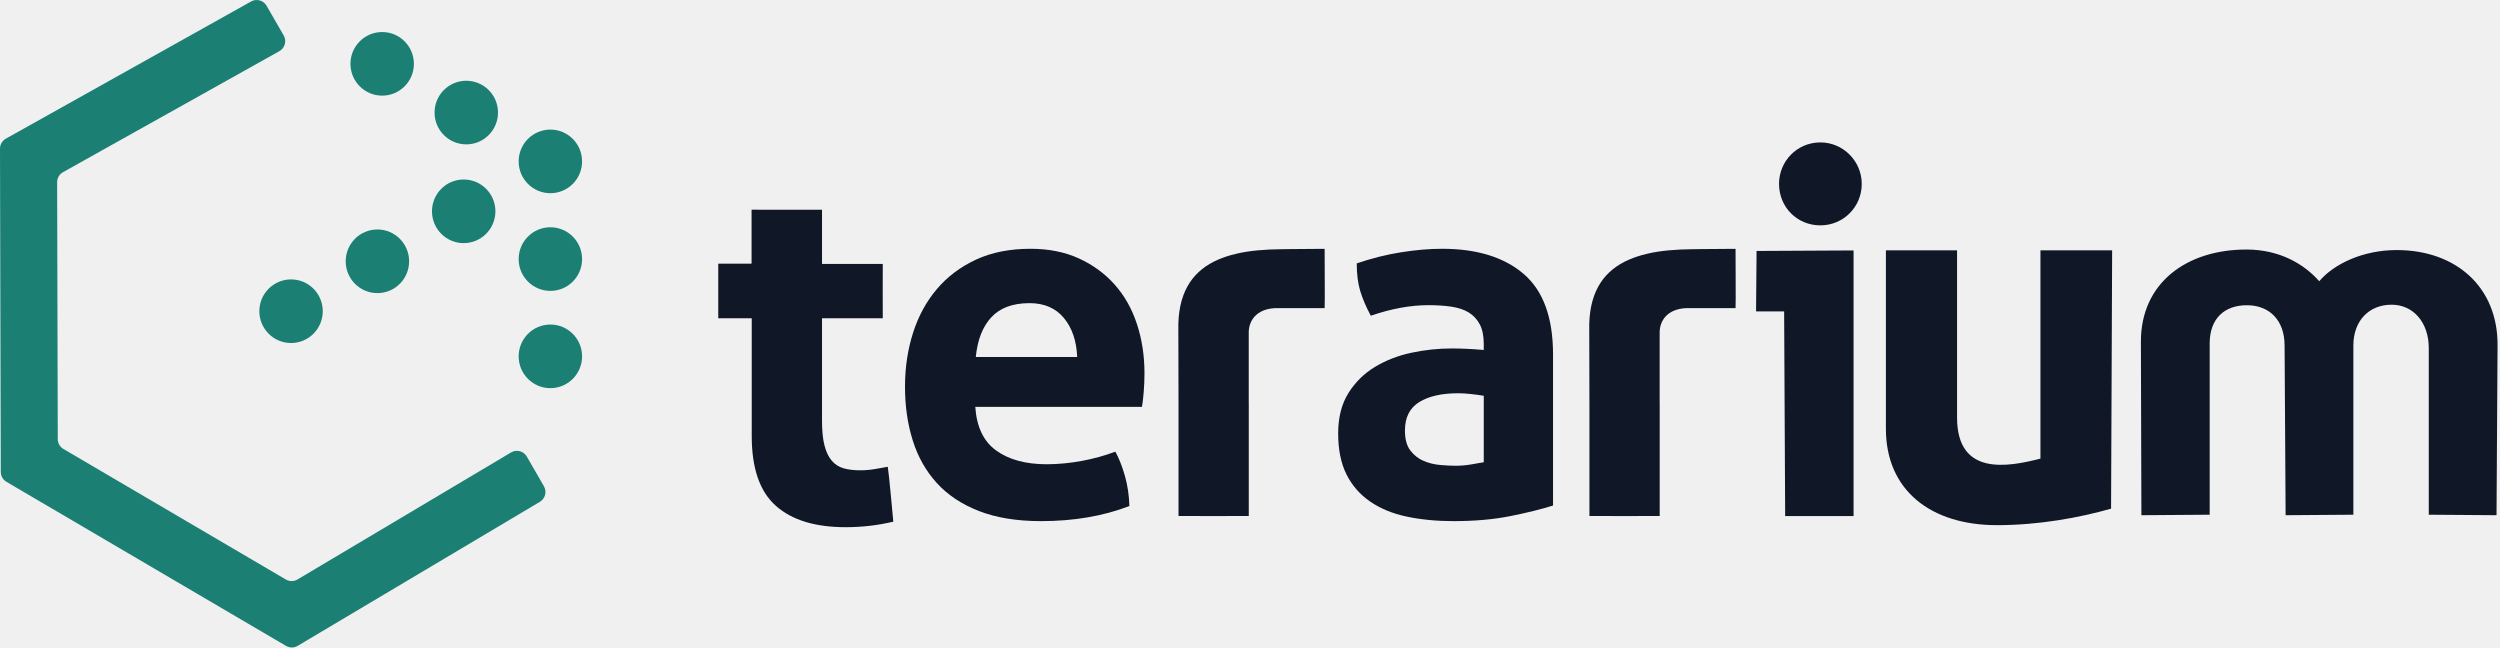
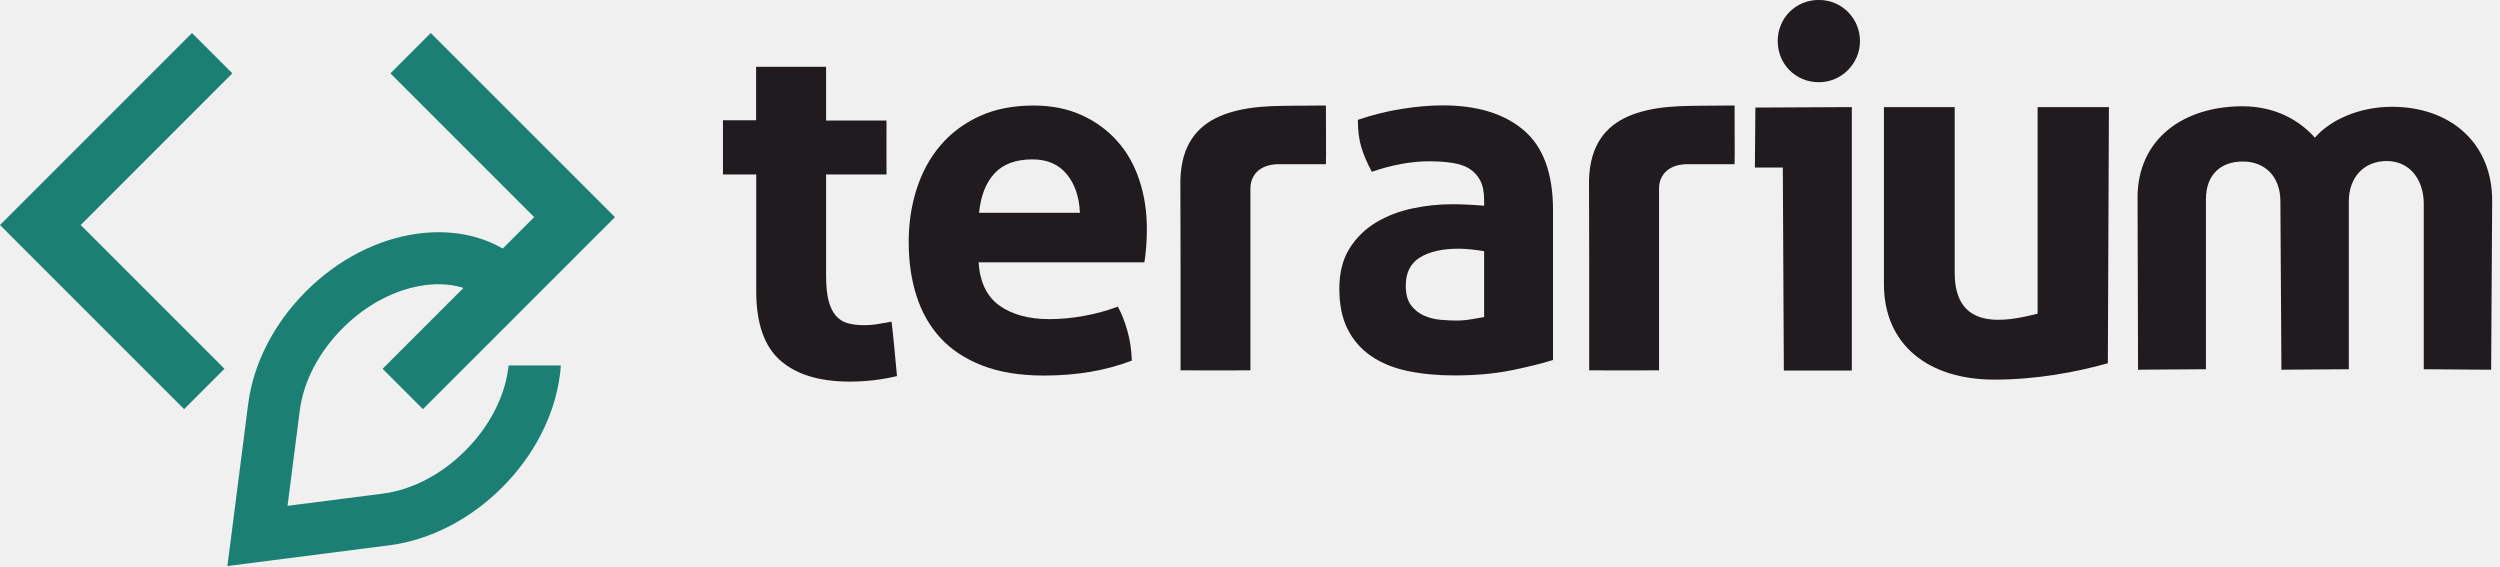
- <svg xmlns="http://www.w3.org/2000/svg" width="139" height="36" viewBox="0 0 139 36" fill="none">
-   <path d="M15.895 32.221L3.526 24.962C3.332 24.848 3.212 24.64 3.212 24.414L3.177 10.132C3.176 9.9 3.301 9.687 3.502 9.574L15.534 2.844C15.843 2.671 15.951 2.277 15.774 1.97L14.82 0.318C14.647 0.017 14.265 -0.089 13.962 0.081L0.325 7.709C0.129 7.819 0.005 8.025 0 8.251V8.253L0.044 26.241C0.044 26.466 0.164 26.675 0.358 26.789L15.905 35.913C16.105 36.03 16.351 36.029 16.549 35.911L30.017 27.901C30.316 27.723 30.417 27.337 30.242 27.035L29.289 25.383C29.112 25.077 28.72 24.974 28.416 25.155L16.539 32.219C16.34 32.337 16.094 32.337 15.895 32.221Z" fill="#1B8073" />
-   <path d="M16.183 15.535C17.157 15.535 17.946 16.327 17.946 17.303C17.946 18.28 17.157 19.072 16.183 19.072C15.209 19.072 14.419 18.28 14.419 17.303C14.419 16.327 15.209 15.535 16.183 15.535Z" fill="#1B8073" />
-   <path d="M30.601 7.205C31.575 7.205 32.364 7.997 32.364 8.973C32.364 9.95 31.575 10.742 30.601 10.742C29.627 10.742 28.837 9.95 28.837 8.973C28.837 7.997 29.627 7.205 30.601 7.205Z" fill="#1B8073" />
-   <path d="M30.601 18.044C31.575 18.044 32.364 18.837 32.364 19.813C32.364 20.79 31.575 21.582 30.601 21.582C29.627 21.582 28.837 20.79 28.837 19.813C28.837 18.837 29.627 18.044 30.601 18.044Z" fill="#1B8073" />
-   <path d="M30.601 12.636C31.575 12.636 32.364 13.428 32.364 14.405C32.364 15.382 31.575 16.174 30.601 16.174C29.627 16.174 28.837 15.382 28.837 14.405C28.837 13.428 29.627 12.636 30.601 12.636Z" fill="#1B8073" />
-   <path d="M21.249 1.781C22.223 1.781 23.013 2.573 23.013 3.55C23.013 4.526 22.223 5.318 21.249 5.318C20.275 5.318 19.485 4.526 19.485 3.55C19.485 2.573 20.275 1.781 21.249 1.781Z" fill="#1B8073" />
-   <path d="M25.925 4.49C26.899 4.49 27.689 5.282 27.689 6.258C27.689 7.235 26.899 8.027 25.925 8.027C24.951 8.027 24.161 7.235 24.161 6.258C24.161 5.282 24.951 4.49 25.925 4.49Z" fill="#1B8073" />
-   <path d="M25.781 9.98C26.755 9.98 27.545 10.772 27.545 11.749C27.545 12.726 26.755 13.518 25.781 13.518C24.807 13.518 24.018 12.726 24.018 11.749C24.018 10.772 24.807 9.98 25.781 9.98Z" fill="#1B8073" />
-   <path d="M20.983 12.759C21.958 12.759 22.747 13.551 22.747 14.528C22.747 15.505 21.958 16.297 20.983 16.297C20.009 16.297 19.22 15.505 19.22 14.528C19.22 13.551 20.009 12.759 20.983 12.759Z" fill="#1B8073" />
-   <path d="M59.892 19.85C59.855 18.954 59.608 18.231 59.153 17.68C58.697 17.131 58.059 16.855 57.241 16.855C56.31 16.855 55.603 17.116 55.119 17.639C54.635 18.161 54.347 18.898 54.254 19.85H59.892ZM54.226 22.621C54.3 23.741 54.691 24.552 55.398 25.056C56.105 25.56 57.036 25.812 58.19 25.812C58.822 25.812 59.469 25.751 60.13 25.63C60.79 25.509 61.418 25.336 62.014 25.112C62.218 25.485 62.395 25.933 62.544 26.456C62.693 26.978 62.776 27.538 62.795 28.135C61.344 28.695 59.706 28.975 57.883 28.975C56.543 28.975 55.393 28.788 54.435 28.415C53.477 28.042 52.695 27.524 52.091 26.861C51.486 26.199 51.039 25.411 50.751 24.496C50.462 23.582 50.318 22.584 50.318 21.501C50.318 20.438 50.467 19.439 50.765 18.506C51.062 17.573 51.505 16.762 52.091 16.071C52.677 15.381 53.403 14.835 54.268 14.434C55.133 14.033 56.143 13.832 57.297 13.832C58.301 13.832 59.194 14.009 59.976 14.364C60.757 14.718 61.422 15.203 61.972 15.819C62.521 16.435 62.935 17.167 63.214 18.017C63.493 18.866 63.633 19.776 63.633 20.746C63.633 21.1 63.619 21.45 63.591 21.795C63.563 22.14 63.53 22.416 63.493 22.621H54.226Z" fill="#101828" />
-   <path d="M82.497 22.005C82.274 21.968 82.031 21.935 81.771 21.907C81.51 21.879 81.278 21.865 81.073 21.865C80.162 21.865 79.441 22.029 78.91 22.355C78.38 22.682 78.115 23.209 78.115 23.936C78.115 24.422 78.217 24.795 78.422 25.056C78.626 25.318 78.873 25.509 79.161 25.63C79.45 25.751 79.757 25.826 80.082 25.854C80.408 25.882 80.692 25.896 80.934 25.896C81.213 25.896 81.492 25.872 81.771 25.826C82.05 25.78 82.292 25.737 82.497 25.7V22.005ZM82.497 19.122C82.497 18.674 82.422 18.311 82.274 18.03C82.124 17.751 81.92 17.532 81.659 17.372C81.399 17.215 81.077 17.107 80.696 17.051C80.315 16.995 79.891 16.967 79.427 16.967C78.422 16.967 77.351 17.163 76.216 17.555C75.956 17.07 75.76 16.613 75.63 16.183C75.5 15.754 75.435 15.241 75.435 14.644C76.254 14.364 77.072 14.158 77.891 14.028C78.71 13.897 79.473 13.832 80.18 13.832C82.115 13.832 83.627 14.299 84.716 15.231C85.804 16.165 86.349 17.657 86.349 19.71V28.107C85.697 28.313 84.906 28.509 83.976 28.695C83.046 28.881 81.994 28.975 80.822 28.975C79.873 28.975 79.003 28.891 78.212 28.723C77.421 28.555 76.742 28.275 76.175 27.883C75.607 27.491 75.17 26.988 74.862 26.372C74.556 25.756 74.402 25 74.402 24.105C74.402 23.209 74.593 22.457 74.974 21.851C75.356 21.245 75.849 20.76 76.454 20.396C77.058 20.032 77.733 19.77 78.477 19.612C79.222 19.453 79.966 19.374 80.71 19.374C81.25 19.374 81.845 19.402 82.497 19.458V19.122Z" fill="#101828" />
-   <path d="M73.65 13.835L73.352 13.837V13.837L71.78 13.849L71.244 13.856C70.348 13.866 69.494 13.929 68.736 14.108C68.731 14.108 68.727 14.113 68.722 14.113C68.362 14.196 68.023 14.305 67.709 14.443C66.421 15.009 65.571 16.075 65.516 18.002V18.199L65.526 22.706V28.688C65.885 28.697 69.105 28.694 69.432 28.688V22.437H69.43V18.487C69.43 17.837 69.846 17.186 70.897 17.132L71.941 17.132L72.676 17.132L73.457 17.134L73.457 17.133H73.65C73.67 16.857 73.647 14.417 73.65 13.835Z" fill="#101828" />
-   <path d="M49.361 25.953C49.156 25.99 48.919 26.033 48.649 26.079C48.379 26.126 48.104 26.149 47.825 26.149C47.471 26.149 47.165 26.112 46.904 26.037C46.643 25.963 46.425 25.823 46.249 25.618C46.071 25.412 45.936 25.132 45.844 24.778C45.75 24.423 45.704 23.957 45.704 23.378V17.696H49.082C49.076 17.392 49.08 14.988 49.082 14.673H45.704V14.666V11.788V11.664C45.704 11.663 45.704 11.662 45.703 11.662C45.703 11.662 45.702 11.662 45.702 11.662C45.685 11.658 41.809 11.655 41.789 11.659L41.786 11.788H41.787V14.643L41.775 14.66L39.935 14.659C39.937 14.974 39.935 17.514 39.935 17.697L39.982 17.696H41.796V24.245C41.796 26.037 42.243 27.33 43.136 28.123C44.029 28.916 45.323 29.312 47.016 29.312C47.928 29.312 48.812 29.209 49.668 29.004C49.652 28.889 49.433 26.365 49.361 25.953Z" fill="#101828" />
-   <path d="M96.497 13.835L96.198 13.837V13.837L94.627 13.849L94.09 13.856C93.195 13.866 92.341 13.929 91.582 14.108C91.578 14.108 91.573 14.113 91.569 14.113C91.208 14.196 90.87 14.305 90.556 14.443C89.268 15.009 88.417 16.075 88.362 18.002V18.199L88.372 22.706V28.688C88.732 28.697 91.952 28.694 92.279 28.688V22.437H92.277V18.487C92.277 17.837 92.693 17.186 93.743 17.132L94.787 17.132L95.523 17.132L96.304 17.134L96.304 17.133H96.497C96.517 16.857 96.493 14.417 96.497 13.835Z" fill="#101828" />
-   <path d="M101.214 12.53C99.908 12.53 98.914 11.505 98.914 10.224C98.914 8.971 99.908 7.918 101.214 7.918C102.491 7.918 103.513 8.971 103.513 10.224C103.513 11.505 102.491 12.53 101.214 12.53ZM99.255 28.693L99.198 17.312H97.637L97.665 13.953L103.059 13.924V28.693H99.255Z" fill="#101828" />
-   <path d="M117.376 28.281C115.605 28.785 113.36 29.199 111.028 29.199C107.366 29.199 104.856 27.274 104.856 23.84V13.92H108.813V23.218C108.813 26.475 111.618 25.972 113.449 25.498V13.92H117.435L117.376 28.281Z" fill="#101828" />
-   <path d="M133.255 13.903C131.385 13.903 129.771 14.67 128.949 15.636C128.099 14.67 126.739 13.874 124.898 13.874C121.584 13.874 119.034 15.721 119.034 18.988L119.062 28.646L122.858 28.618V19.101C122.858 17.681 123.708 16.971 124.926 16.971C126.173 16.971 127.023 17.795 127.023 19.215L127.08 28.646L130.847 28.618V19.215C130.847 17.823 131.725 16.942 132.972 16.942C134.19 16.942 135.04 17.937 135.04 19.357V28.618L138.807 28.646L138.864 19.215C138.892 15.977 136.569 13.903 133.255 13.903Z" fill="#101828" />
+ <svg xmlns="http://www.w3.org/2000/svg" width="159" height="36" viewBox="0 0 159 36" fill="none">
+   <g clip-path="url(#clip0_31_188)">
+     <path d="M32.323 23.444C32.077 25.295 31.107 27.146 29.593 28.66C28.079 30.175 26.228 31.144 24.379 31.39L18.287 32.171L19.07 26.076C19.316 24.233 20.286 22.381 21.8 20.867C23.314 19.353 25.168 18.384 27.019 18.137C27.913 18.018 28.745 18.08 29.476 18.311L24.333 23.455L26.899 26.021L39.11 13.81L27.397 2.1L24.831 4.667L33.974 13.81L31.976 15.809C30.446 14.928 28.59 14.591 26.58 14.858C24.014 15.2 21.486 16.504 19.461 18.529C17.436 20.554 16.133 23.081 15.79 25.648L14.463 36L24.815 34.673C27.381 34.33 29.909 33.026 31.934 31.002C33.959 28.977 35.263 26.449 35.605 23.883C35.634 23.667 35.654 23.455 35.67 23.242H32.349C32.341 23.309 32.336 23.377 32.325 23.447L32.323 23.444Z" fill="#1B8073" />
+     <path d="M14.277 23.455L5.133 14.311L14.777 4.664L12.211 2.1L0 14.311L11.71 26.021L14.277 23.455Z" fill="#1B8073" />
+     <path d="M62.237 16.675C62.319 17.946 62.766 18.866 63.569 19.439C64.373 20.009 65.431 20.297 66.745 20.297C67.463 20.297 68.199 20.227 68.951 20.09C69.703 19.952 70.416 19.755 71.095 19.504C71.329 19.926 71.528 20.434 71.699 21.028C71.868 21.622 71.964 22.257 71.984 22.934C70.333 23.569 68.472 23.885 66.398 23.885C64.873 23.885 63.567 23.672 62.478 23.25C61.386 22.827 60.5 22.239 59.81 21.49C59.12 20.74 58.615 19.843 58.286 18.806C57.956 17.769 57.793 16.636 57.793 15.41C57.793 14.184 57.962 13.072 58.301 12.014C58.641 10.956 59.141 10.036 59.81 9.25C60.476 8.467 61.303 7.848 62.286 7.394C63.271 6.94 64.417 6.712 65.731 6.712C66.875 6.712 67.891 6.914 68.78 7.316C69.669 7.718 70.426 8.268 71.051 8.968C71.676 9.665 72.148 10.497 72.464 11.462C72.783 12.426 72.941 13.458 72.941 14.557C72.941 14.959 72.926 15.356 72.894 15.747C72.863 16.139 72.825 16.45 72.783 16.683H62.242L62.237 16.675ZM68.682 13.533C68.638 12.517 68.358 11.697 67.842 11.073C67.323 10.448 66.597 10.137 65.666 10.137C64.609 10.137 63.803 10.432 63.253 11.026C62.703 11.62 62.374 12.455 62.268 13.533H68.682Z" fill="#201B1F" />
+     <path d="M94.39 12.706C94.39 12.198 94.305 11.786 94.136 11.467C93.965 11.15 93.734 10.902 93.439 10.72C93.143 10.541 92.778 10.419 92.342 10.355C91.909 10.29 91.427 10.259 90.898 10.259C89.755 10.259 88.539 10.482 87.248 10.925C86.952 10.375 86.729 9.857 86.582 9.369C86.434 8.882 86.359 8.301 86.359 7.622C87.289 7.306 88.22 7.072 89.153 6.925C90.084 6.777 90.953 6.702 91.756 6.702C93.957 6.702 95.676 7.231 96.915 8.288C98.155 9.346 98.772 11.039 98.772 13.37V22.895C98.03 23.128 97.131 23.351 96.073 23.561C95.015 23.774 93.817 23.877 92.485 23.877C91.406 23.877 90.416 23.781 89.516 23.592C88.617 23.403 87.844 23.084 87.199 22.641C86.553 22.197 86.055 21.624 85.705 20.927C85.355 20.23 85.182 19.371 85.182 18.355C85.182 17.339 85.399 16.486 85.832 15.799C86.265 15.112 86.828 14.56 87.515 14.148C88.202 13.735 88.969 13.44 89.817 13.258C90.662 13.079 91.51 12.989 92.358 12.989C92.972 12.989 93.649 13.02 94.39 13.085V12.703V12.706ZM94.39 15.975C94.136 15.934 93.862 15.895 93.566 15.864C93.27 15.833 93.006 15.817 92.773 15.817C91.736 15.817 90.916 16.004 90.312 16.372C89.708 16.743 89.407 17.341 89.407 18.166C89.407 18.715 89.524 19.141 89.757 19.436C89.991 19.732 90.271 19.95 90.597 20.087C90.927 20.224 91.274 20.31 91.645 20.341C92.016 20.372 92.337 20.388 92.614 20.388C92.931 20.388 93.25 20.362 93.566 20.307C93.882 20.256 94.157 20.206 94.39 20.165V15.975Z" fill="#201B1F" />
+     <path d="M84.325 6.712H83.985L82.197 6.725L81.587 6.733C80.568 6.743 79.596 6.816 78.736 7.018C78.73 7.018 78.725 7.023 78.72 7.023C78.31 7.119 77.924 7.241 77.569 7.397C76.104 8.039 75.137 9.248 75.072 11.433V11.656L75.083 16.768V23.553C75.492 23.564 79.153 23.558 79.526 23.553V16.463V11.983C79.526 11.244 79.998 10.508 81.193 10.445H82.381H83.218H84.107H84.328C84.351 10.132 84.322 7.365 84.328 6.704L84.325 6.712Z" fill="#201B1F" />
+     <path d="M56.698 20.458C56.465 20.499 56.195 20.549 55.889 20.6C55.583 20.655 55.27 20.681 54.953 20.681C54.551 20.681 54.201 20.639 53.906 20.554C53.61 20.471 53.361 20.31 53.159 20.079C52.957 19.846 52.804 19.53 52.698 19.125C52.591 18.723 52.54 18.194 52.54 17.538V11.094H56.382C56.374 10.749 56.382 8.021 56.382 7.664H52.54V4.249C52.521 4.244 48.111 4.241 48.088 4.247V4.392V7.63L48.073 7.648H45.98C45.98 8.006 45.98 10.886 45.98 11.094H46.032H48.096V18.521C48.096 20.554 48.604 22.018 49.62 22.918C50.637 23.818 52.107 24.269 54.033 24.269C55.07 24.269 56.076 24.152 57.048 23.919C57.03 23.787 56.781 20.924 56.698 20.458Z" fill="#201B1F" />
+     <path d="M110.315 6.712H109.976L108.187 6.725L107.578 6.733C106.559 6.743 105.586 6.816 104.726 7.018C104.721 7.018 104.715 7.023 104.71 7.023C104.301 7.119 103.914 7.241 103.559 7.397C102.094 8.039 101.127 9.248 101.062 11.433V11.656L101.073 16.768V23.553C101.482 23.564 105.143 23.558 105.516 23.553V16.463V11.983C105.516 11.244 105.988 10.508 107.183 10.445H108.371H109.208H110.098H110.318C110.341 10.132 110.313 7.365 110.318 6.704L110.315 6.712Z" fill="#201B1F" />
+     <path d="M113.452 23.564L113.387 10.653H111.611L111.642 6.842L117.776 6.811V23.564H113.449H113.452ZM115.679 5.229C114.193 5.229 113.063 4.068 113.063 2.613C113.063 1.159 114.193 -0.003 115.679 -0.003C117.165 -0.003 118.295 1.193 118.295 2.613C118.295 4.034 117.133 5.229 115.679 5.229Z" fill="#201B1F" />
+     <path d="M134.059 23.102C132.045 23.672 129.491 24.144 126.839 24.144C122.675 24.144 119.818 21.961 119.818 18.065V6.813H124.319V17.36C124.319 21.054 127.51 20.484 129.592 19.947V6.813H134.127L134.059 23.102Z" fill="#201B1F" />
+     <path d="M152.124 6.792C149.998 6.792 148.16 7.664 147.227 8.758C146.26 7.661 144.715 6.759 142.62 6.759C138.85 6.759 135.949 8.854 135.949 12.558L135.98 23.514L140.297 23.483V12.688C140.297 11.078 141.264 10.272 142.648 10.272C144.033 10.272 145.033 11.205 145.033 12.818L145.098 23.514L149.384 23.483V12.818C149.384 11.239 150.382 10.241 151.8 10.241C153.218 10.241 154.151 11.368 154.151 12.978V23.483L158.437 23.514L158.502 12.818C158.533 9.144 155.891 6.792 152.121 6.792H152.124Z" fill="#201B1F" />
+   </g>
+   <defs>
+     <clipPath id="clip0_31_188">
+       <rect width="158.505" height="36" fill="white" />
+     </clipPath>
+   </defs>
</svg>
